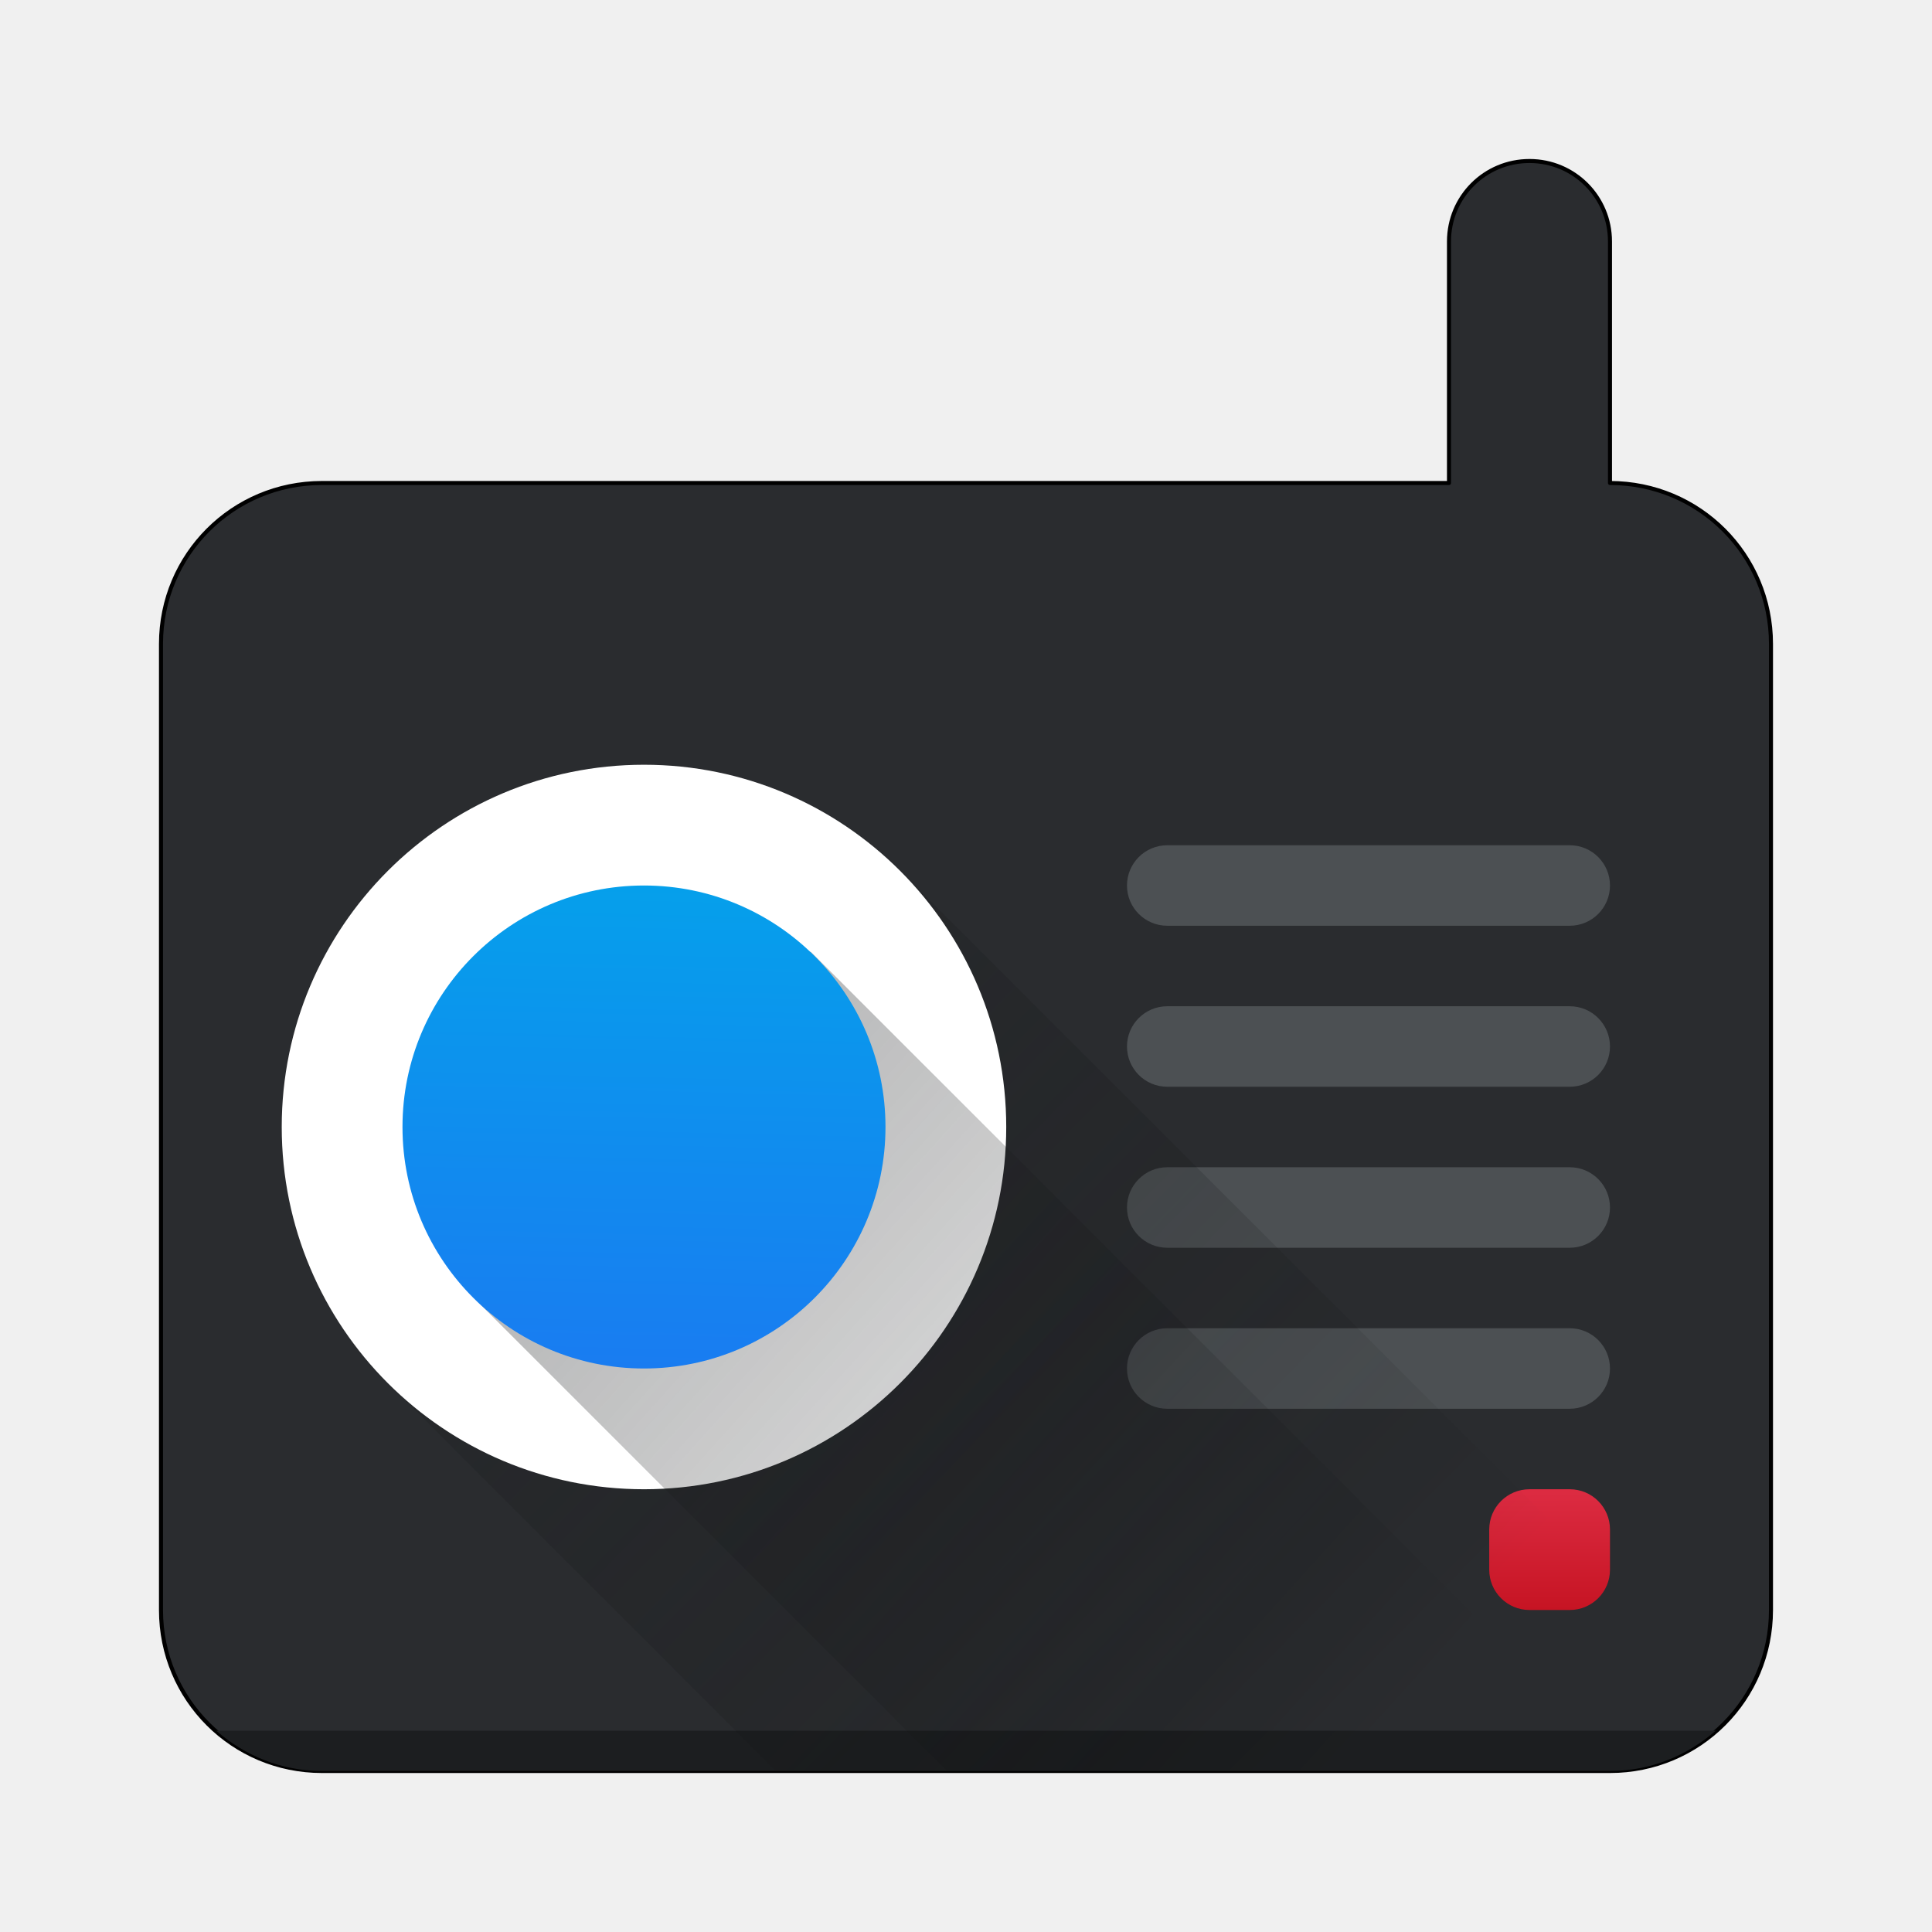
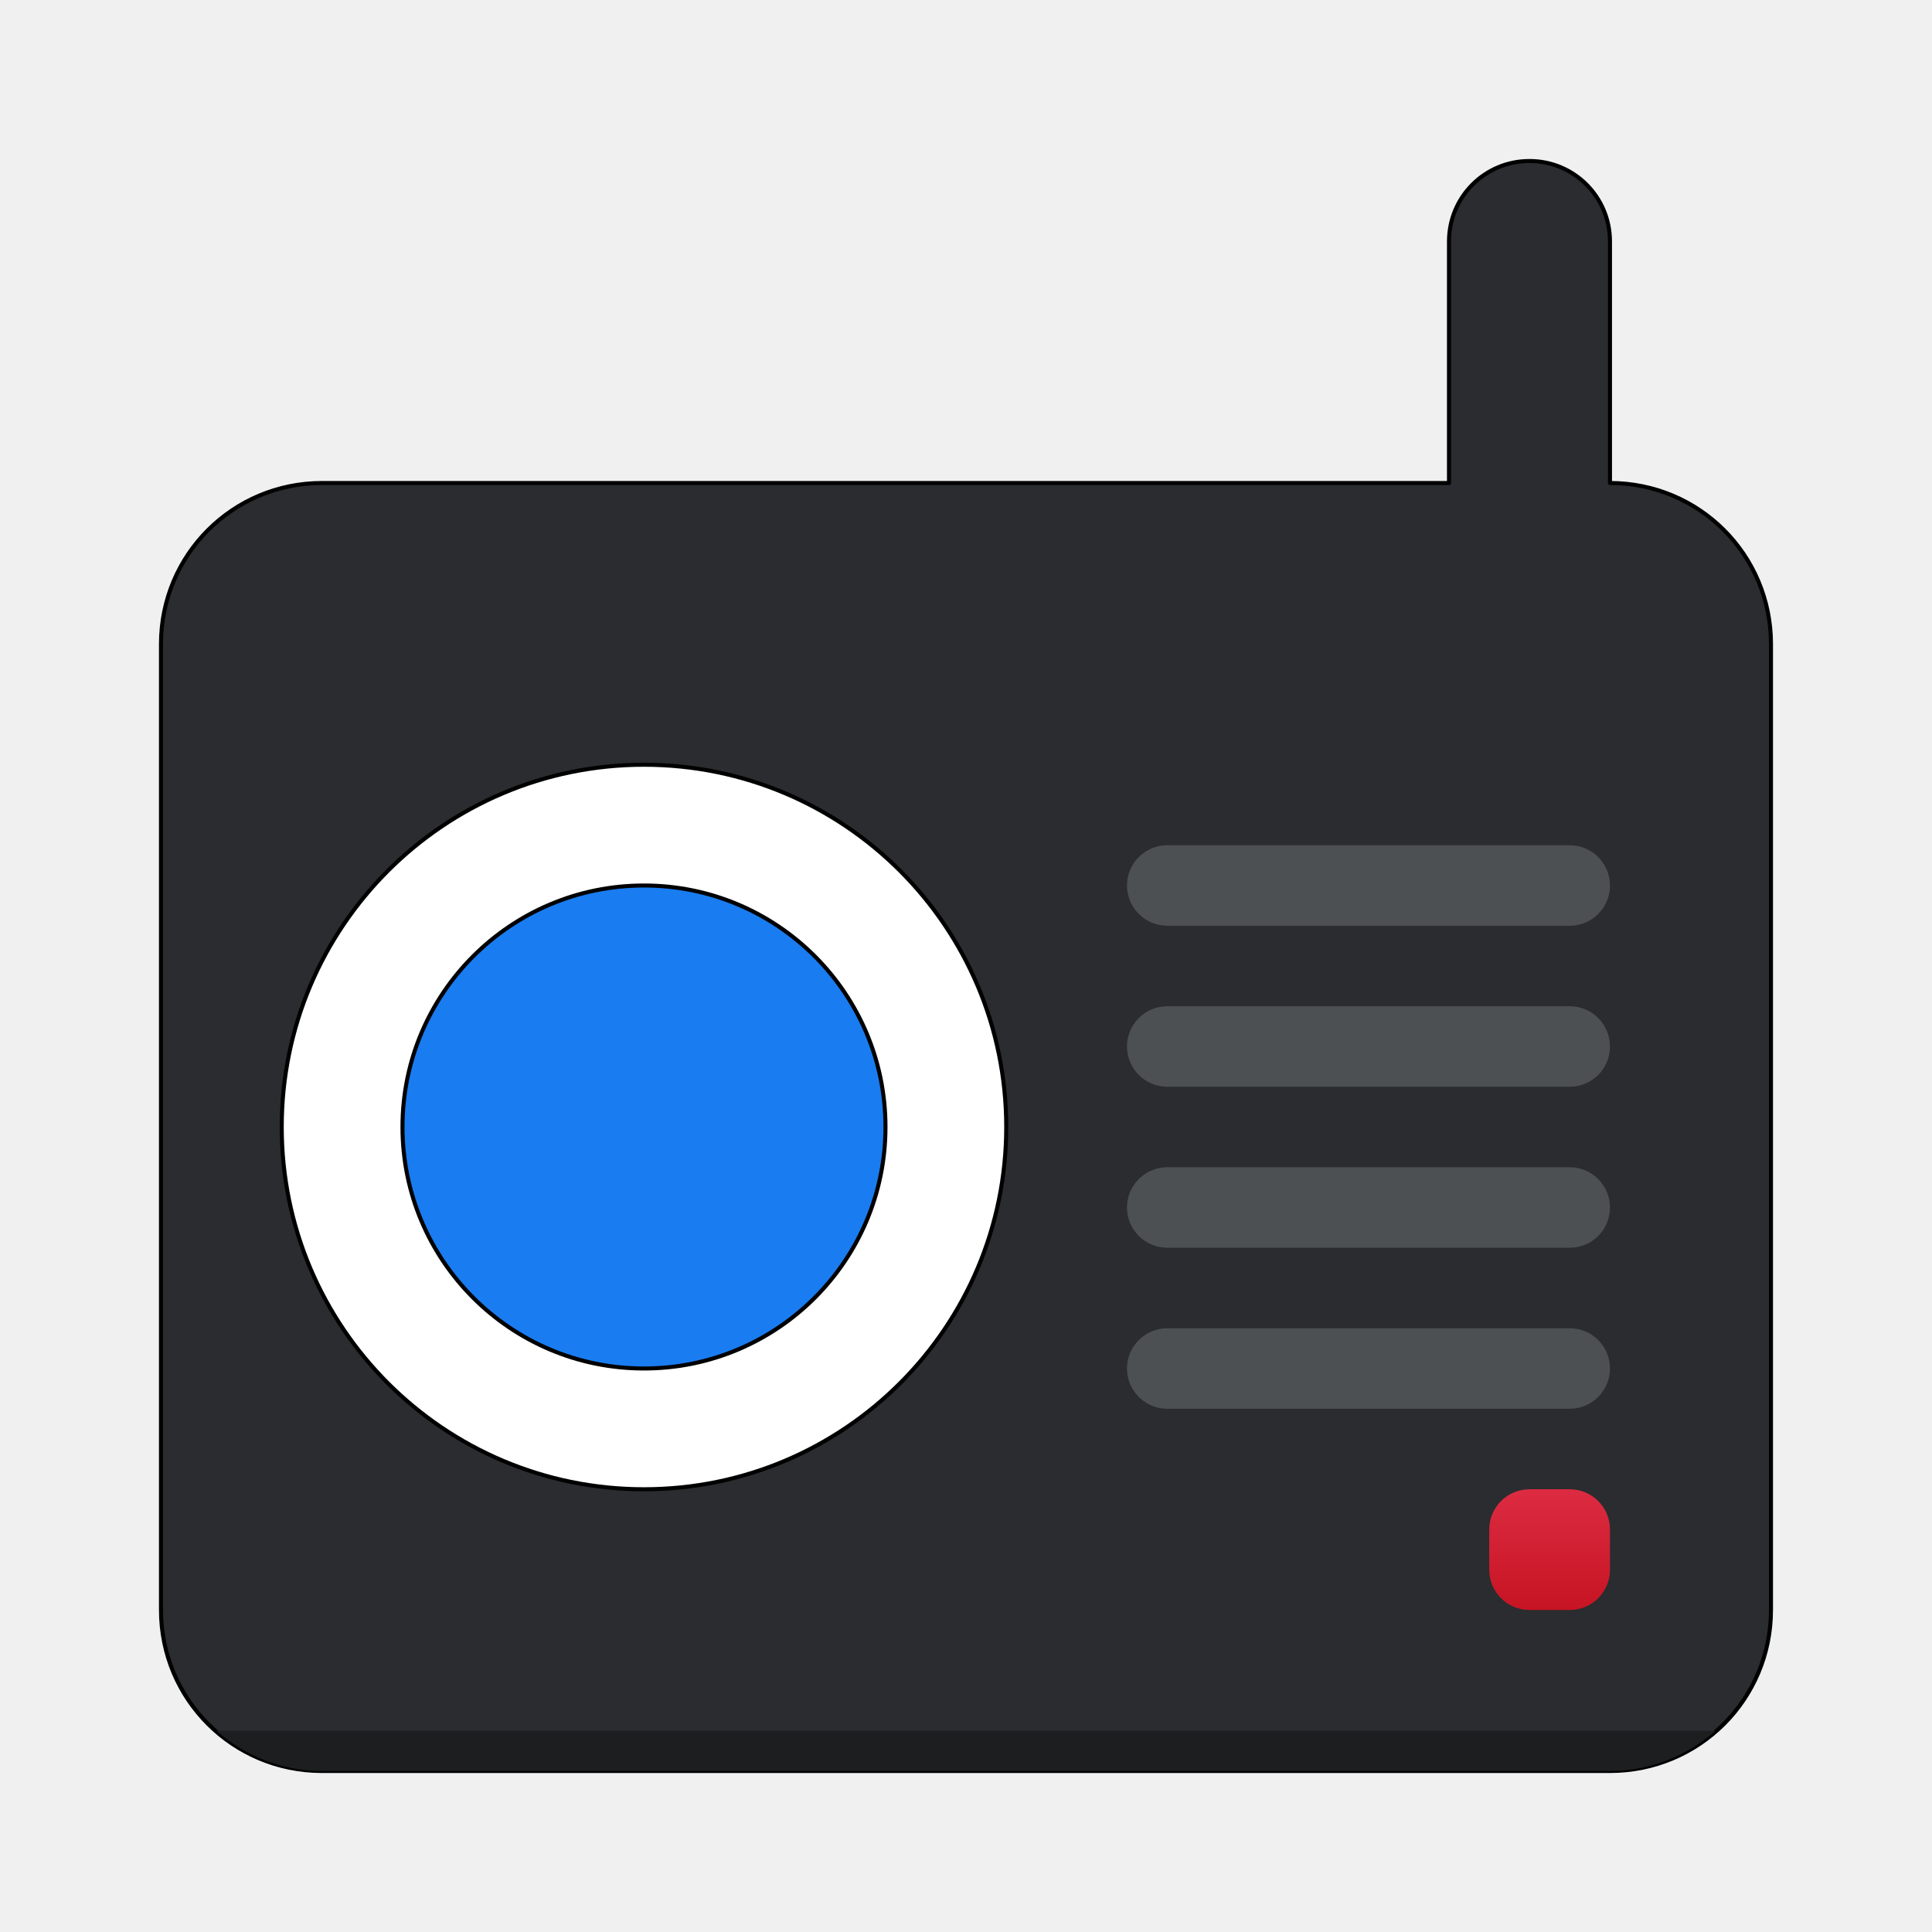
<svg xmlns="http://www.w3.org/2000/svg" xmlns:xlink="http://www.w3.org/1999/xlink" width="48" height="48" id="svg5453" version="1.1">
  <defs id="defs5455">
-     <linearGradient id="linearGradient4143">
-       <stop id="stop4145" offset="0" style="stop-color:#197cf1;stop-opacity:1" />
-       <stop id="stop4147" offset="1" style="stop-color:#05a0eb;stop-opacity:1" />
-     </linearGradient>
-     <linearGradient xlink:href="#linearGradient4143" id="linearGradient4253" x1="401.267" y1="532.905" x2="401.457" y2="523.893" gradientUnits="userSpaceOnUse" gradientTransform="matrix(1.171296,0,0,1.345745,-69.76455,-183.356)" />
-     <linearGradient id="linearGradient4227">
-       <stop style="stop-color:#292c2f;stop-opacity:1" offset="0" id="stop4229" />
-       <stop style="stop-color:#000000;stop-opacity:0;" offset="1" id="stop4231" />
-     </linearGradient>
-     <linearGradient xlink:href="#linearGradient4227" id="linearGradient5154" x1="9.869" y1="21.718" x2="32.539" y2="44" gradientUnits="userSpaceOnUse" gradientTransform="translate(384.5714,499.798)" />
-     <linearGradient xlink:href="#linearGradient4227" id="linearGradient5164" x1="11.72" y1="23.779" x2="34.102" y2="44" gradientUnits="userSpaceOnUse" gradientTransform="translate(384.5714,499.798)" />
    <linearGradient id="linearGradient4435">
      <stop id="stop4437" offset="0" style="stop-color:#c61423;stop-opacity:1" />
      <stop id="stop4439" offset="1" style="stop-color:#dc2b41;stop-opacity:1" />
    </linearGradient>
    <linearGradient xlink:href="#linearGradient4435" id="linearGradient4467" x1="423.249" y1="540.364" x2="423.247" y2="537.456" gradientUnits="userSpaceOnUse" gradientTransform="translate(-0.1766505,-0.5646623)" />
  </defs>
  <g id="layer1" transform="translate(-384.5714,-499.798)">
    <path style="opacity:1;fill:#2a2c2f;fill-opacity:1;stroke:#000000;stroke-opacity:1;stroke-width:0.1;stroke-miterlimit:4;stroke-dasharray:none;stroke-linejoin:round;stroke-linecap:round" d="m 422.571,503.798 c -1.108,0 -2,0.892 -2,2 l 0,6 -28,0 c -2.216,0 -4,1.784 -4,4 l 0,24 c 0,2.216 1.784,4 4,4 l 32,0 c 2.216,0 4,-1.784 4,-4 l 0,-24 c 0,-2.216 -1.784,-4 -4,-4 l 0,-6 c 0,-1.108 -0.892,-2 -2,-2 z" id="rect4139" />
    <rect style="opacity:1;fill:url(#linearGradient4467);fill-opacity:1;stroke:none" id="rect4459" width="3" height="3" x="421.571" y="536.798" ry="1" rx="1" />
    <path style="opacity:1;fill:#1c1e20;fill-opacity:1;stroke:none" d="m 389.946,542.798 c 0.703,0.615 1.613,1 2.625,1 l 32,0 c 1.012,0 1.922,-0.385 2.625,-1 l -37.25,0 z" id="rect4171" />
    <g id="g4934" style="opacity:1;fill:#4c5053;fill-opacity:1">
      <rect ry="1" rx="1" y="520.798" x="412.571" height="2" width="12" id="rect4376" style="opacity:1;fill:#4c5053;fill-opacity:1;stroke:none;stroke-width:2;stroke-linecap:butt;stroke-linejoin:miter;stroke-miterlimit:4;stroke-dasharray:none;stroke-opacity:1" />
      <rect style="opacity:1;fill:#4c5053;fill-opacity:1;stroke:none;stroke-width:2;stroke-linecap:butt;stroke-linejoin:miter;stroke-miterlimit:4;stroke-dasharray:none;stroke-opacity:1" id="rect4378" width="12" height="2" x="412.571" y="524.798" rx="1" ry="1" />
      <rect ry="1" rx="1" y="528.798" x="412.571" height="2" width="12" id="rect4380" style="opacity:1;fill:#4c5053;fill-opacity:1;stroke:none;stroke-width:2;stroke-linecap:butt;stroke-linejoin:miter;stroke-miterlimit:4;stroke-dasharray:none;stroke-opacity:1" />
      <rect style="opacity:1;fill:#4c5053;fill-opacity:1;stroke:none;stroke-width:2;stroke-linecap:butt;stroke-linejoin:miter;stroke-miterlimit:4;stroke-dasharray:none;stroke-opacity:1" id="rect4382" width="12" height="2" x="412.571" y="532.798" rx="1" ry="1" />
    </g>
-     <path style="opacity:0.4;fill:url(#linearGradient5154);fill-opacity:1;stroke:none" d="m 406.911,521.405 -5.166,1.734 -6.184,10.309 -1.236,0.826 9.523,9.523 20.723,0 c 1.296,0 2.432,-0.62 3.162,-1.57 l -20.822,-20.822 z" id="rect4943" />
-     <circle style="opacity:1;fill:#ffffff;fill-opacity:1;stroke:none" id="path4243" cx="400.571" cy="527.798" r="9" />
-     <path style="opacity:0.4;fill:url(#linearGradient5164);fill-opacity:1;stroke:none" d="m 404.718,523.448 -5.891,0.062 -0.254,4.195 -2.166,4.402 11.689,11.689 16.475,0 c 0.155,0 0.303,-0.028 0.453,-0.045 l -20.307,-20.305 z" id="rect4948" />
-     <circle style="opacity:1;fill:url(#linearGradient4253);fill-opacity:1;stroke:none" id="path4245" cx="400.571" cy="527.798" r="6" />
+     <circle style="opacity:1;fill:#ffffff;fill-opacity:1;stroke:#000000;stroke-opacity:1;stroke-width:0.1;stroke-miterlimit:4;stroke-dasharray:none;stroke-linejoin:round;stroke-linecap:round" id="path4243" cx="400.571" cy="527.798" r="9" />
+     <circle style="opacity:1;fill:#197cf1;fill-opacity:1;stroke:#000000;stroke-opacity:1;stroke-width:0.1;stroke-miterlimit:4;stroke-dasharray:none;stroke-linejoin:round;stroke-linecap:round" id="path4245" cx="400.571" cy="527.798" r="6" />
    <text style="font-size:12.666px;line-height:0%;font-family:'Bitstream Vera Sans';opacity:0.8;fill:#000000" id="text4087-2-6-5" font-size="12.666px" xml:space="preserve" y="490.127" x="1214.692">
      <tspan id="tspan4089-7-2-9" y="490.127" x="1214.692" />
    </text>
    <text style="font-size:12.666px;line-height:0%;font-family:'Bitstream Vera Sans';opacity:0.8;fill:#000000" id="text4087-2-6-5-5" font-size="12.666px" xml:space="preserve" y="449.385" x="1238.653">
      <tspan id="tspan4089-7-2-9-6" y="449.385" x="1238.653" />
    </text>
    <text style="font-size:12.666px;line-height:0%;font-family:'Bitstream Vera Sans';opacity:0.8;fill:#000000" id="text4087-2-6-5-2" font-size="12.666px" xml:space="preserve" y="419.307" x="-231.906">
      <tspan id="tspan4089-7-2-9-2" y="419.307" x="-231.906" />
    </text>
    <text style="font-size:12.666px;line-height:0%;font-family:'Bitstream Vera Sans';opacity:0.8;fill:#000000" id="text4087-2-6-5-59" font-size="12.666px" xml:space="preserve" y="1164.86" x="-2055.592">
      <tspan id="tspan4089-7-2-9-4" y="1164.86" x="-2055.592" />
    </text>
    <text style="font-size:12.666px;line-height:0%;font-family:'Bitstream Vera Sans';opacity:0.8;fill:#000000" id="text4087-2-6-5-1" font-size="12.666px" xml:space="preserve" y="33.986" x="-117.415">
      <tspan id="tspan4089-7-2-9-7" y="33.986" x="-117.415" />
    </text>
    <text style="font-size:12.666px;line-height:0%;font-family:'Bitstream Vera Sans';opacity:0.8;fill:#000000" id="text4087-2-6-5-7" font-size="12.666px" xml:space="preserve" y="-379.484" x="690.188">
      <tspan id="tspan4089-7-2-9-1" y="-379.484" x="690.188" />
    </text>
    <text style="font-size:12.666px;line-height:0%;font-family:'Bitstream Vera Sans';opacity:0.8;fill:#000000" id="text4087-2-6-5-5-3" font-size="12.666px" xml:space="preserve" y="-420.226" x="714.149">
      <tspan id="tspan4089-7-2-9-6-5" y="-420.226" x="714.149" />
    </text>
    <text style="font-size:12.666px;line-height:0%;font-family:'Bitstream Vera Sans';opacity:0.8;fill:#000000" id="text4087-2-6-5-3" font-size="12.666px" xml:space="preserve" y="-427.436" x="-777.315">
      <tspan id="tspan4089-7-2-9-18" y="-427.436" x="-777.315" />
    </text>
    <text style="font-size:12.666px;line-height:0%;font-family:'Bitstream Vera Sans';opacity:0.8;fill:#000000" id="text4087-2-6-5-4" font-size="12.666px" xml:space="preserve" y="-700.67" x="683.228">
      <tspan id="tspan4089-7-2-9-9" y="-700.67" x="683.228" />
    </text>
    <text style="font-size:12.666px;line-height:0%;font-family:'Bitstream Vera Sans';opacity:0.8;fill:#000000" id="text4087-2-6-5-7-1" font-size="12.666px" xml:space="preserve" y="-73.979" x="2169.352">
      <tspan id="tspan4089-7-2-9-1-8" y="-73.979" x="2169.352" />
    </text>
    <text style="font-size:12.666px;line-height:0%;font-family:'Bitstream Vera Sans';opacity:0.8;fill:#000000" id="text4087-2-6-5-5-5" font-size="12.666px" xml:space="preserve" y="-114.721" x="2193.312">
      <tspan id="tspan4089-7-2-9-6-9" y="-114.721" x="2193.312" />
    </text>
    <text style="font-size:12.666px;line-height:0%;font-family:'Bitstream Vera Sans';opacity:0.8;fill:#000000" id="text4087-2-6-5-75" font-size="12.666px" xml:space="preserve" y="-121.93" x="701.849">
      <tspan id="tspan4089-7-2-9-3" y="-121.93" x="701.849" />
    </text>
    <text style="font-size:12.666px;line-height:0%;font-family:'Bitstream Vera Sans';opacity:0.8;fill:#000000" id="text4087-2-6-5-4-8" font-size="12.666px" xml:space="preserve" y="-395.164" x="2162.392">
      <tspan id="tspan4089-7-2-9-9-8" y="-395.164" x="2162.392" />
    </text>
    <text style="font-size:12.666px;line-height:0%;font-family:'Bitstream Vera Sans';opacity:0.8;fill:#000000" id="text4087-2-6-5-45" font-size="12.666px" xml:space="preserve" y="-170.022" x="-235.967">
      <tspan id="tspan4089-7-2-9-75" y="-170.022" x="-235.967" />
    </text>
    <text style="font-size:12.666px;line-height:0%;font-family:'Bitstream Vera Sans';opacity:0.8;fill:#000000" id="text4087-2-6-5-59-7" font-size="12.666px" xml:space="preserve" y="575.532" x="-2059.653">
      <tspan id="tspan4089-7-2-9-4-0" y="575.532" x="-2059.653" />
    </text>
    <text style="font-size:12.666px;line-height:0%;font-family:'Bitstream Vera Sans';opacity:0.8;fill:#000000" id="text4087-2-6-5-8" font-size="12.666px" xml:space="preserve" y="668.404" x="-344.897">
      <tspan id="tspan4089-7-2-9-19" y="668.404" x="-344.897" />
    </text>
    <text style="font-size:12.666px;line-height:0%;font-family:'Bitstream Vera Sans';opacity:0.8;fill:#000000" id="text4087-2-6-5-7-5" font-size="12.666px" xml:space="preserve" y="489.222" x="764.127">
      <tspan id="tspan4089-7-2-9-1-2" y="489.222" x="764.127" />
    </text>
    <text style="font-size:12.666px;line-height:0%;font-family:'Bitstream Vera Sans';opacity:0.8;fill:#000000" id="text4087-2-6-5-5-0" font-size="12.666px" xml:space="preserve" y="448.48" x="788.088">
      <tspan id="tspan4089-7-2-9-6-2" y="448.48" x="788.088" />
    </text>
    <text style="font-size:12.666px;line-height:0%;font-family:'Bitstream Vera Sans';opacity:0.8;fill:#000000" id="text4087-2-6-5-26" font-size="12.666px" xml:space="preserve" y="441.27" x="-703.375">
      <tspan id="tspan4089-7-2-9-90" y="441.27" x="-703.375" />
    </text>
    <text style="font-size:12.666px;line-height:0%;font-family:'Bitstream Vera Sans';opacity:0.8;fill:#000000" id="text4087-2-6-5-4-3" font-size="12.666px" xml:space="preserve" y="168.036" x="757.168">
      <tspan id="tspan4089-7-2-9-9-5" y="168.036" x="757.168" />
    </text>
    <text style="font-size:12.666px;line-height:0%;font-family:'Bitstream Vera Sans';opacity:0.8;fill:#000000" id="text4087-2-6-5-55" font-size="12.666px" xml:space="preserve" y="438.556" x="-270.567">
      <tspan id="tspan4089-7-2-9-32" y="438.556" x="-270.567" />
    </text>
    <text style="font-size:12.666px;line-height:0%;font-family:'Bitstream Vera Sans';opacity:0.8;fill:#000000" id="text4087-2-6-5-59-9" font-size="12.666px" xml:space="preserve" y="1184.109" x="-2094.253">
      <tspan id="tspan4089-7-2-9-4-1" y="1184.109" x="-2094.253" />
    </text>
    <text style="font-size:12.666px;line-height:0%;font-family:'Bitstream Vera Sans';opacity:0.8;fill:#000000" id="text4087-2-6-5-1-8" font-size="12.666px" xml:space="preserve" y="-422.975" x="-119.474">
      <tspan id="tspan4089-7-2-9-7-8" y="-422.975" x="-119.474" />
    </text>
    <text style="font-size:12.666px;line-height:0%;font-family:'Bitstream Vera Sans';opacity:0.8;fill:#000000" id="text4087-2-6-5-7-8" font-size="12.666px" xml:space="preserve" y="-836.445" x="688.128">
      <tspan id="tspan4089-7-2-9-1-9" y="-836.445" x="688.128" />
    </text>
    <text style="font-size:12.666px;line-height:0%;font-family:'Bitstream Vera Sans';opacity:0.8;fill:#000000" id="text4087-2-6-5-5-52" font-size="12.666px" xml:space="preserve" y="-877.187" x="712.089">
      <tspan id="tspan4089-7-2-9-6-4" y="-877.187" x="712.089" />
    </text>
    <text style="font-size:12.666px;line-height:0%;font-family:'Bitstream Vera Sans';opacity:0.8;fill:#000000" id="text4087-2-6-5-3-4" font-size="12.666px" xml:space="preserve" y="-884.396" x="-779.374">
      <tspan id="tspan4089-7-2-9-18-3" y="-884.396" x="-779.374" />
    </text>
    <text style="font-size:12.666px;line-height:0%;font-family:'Bitstream Vera Sans';opacity:0.8;fill:#000000" id="text4087-2-6-5-4-7" font-size="12.666px" xml:space="preserve" y="-1157.631" x="681.169">
      <tspan id="tspan4089-7-2-9-9-54" y="-1157.631" x="681.169" />
    </text>
    <text style="font-size:12.666px;line-height:0%;font-family:'Bitstream Vera Sans';opacity:0.8;fill:#000000" id="text4087-2-6-5-7-1-2" font-size="12.666px" xml:space="preserve" y="-530.939" x="2167.292">
      <tspan id="tspan4089-7-2-9-1-8-0" y="-530.939" x="2167.292" />
    </text>
    <text style="font-size:12.666px;line-height:0%;font-family:'Bitstream Vera Sans';opacity:0.8;fill:#000000" id="text4087-2-6-5-5-5-6" font-size="12.666px" xml:space="preserve" y="-571.681" x="2191.253">
      <tspan id="tspan4089-7-2-9-6-9-8" y="-571.681" x="2191.253" />
    </text>
    <text style="font-size:12.666px;line-height:0%;font-family:'Bitstream Vera Sans';opacity:0.8;fill:#000000" id="text4087-2-6-5-75-4" font-size="12.666px" xml:space="preserve" y="-578.891" x="699.79">
      <tspan id="tspan4089-7-2-9-3-9" y="-578.891" x="699.79" />
    </text>
    <text style="font-size:12.666px;line-height:0%;font-family:'Bitstream Vera Sans';opacity:0.8;fill:#000000" id="text4087-2-6-5-4-8-1" font-size="12.666px" xml:space="preserve" y="-852.125" x="2160.332">
      <tspan id="tspan4089-7-2-9-9-8-8" y="-852.125" x="2160.332" />
    </text>
    <text style="font-size:12.666px;line-height:0%;font-family:'Bitstream Vera Sans';opacity:0.8;fill:#000000" id="text4087-2-6-5-45-0" font-size="12.666px" xml:space="preserve" y="-626.982" x="-238.027">
      <tspan id="tspan4089-7-2-9-75-2" y="-626.982" x="-238.027" />
    </text>
    <text style="font-size:12.666px;line-height:0%;font-family:'Bitstream Vera Sans';opacity:0.8;fill:#000000" id="text4087-2-6-5-59-5" font-size="12.666px" xml:space="preserve" y="118.571" x="-2061.712">
      <tspan id="tspan4089-7-2-9-4-00" y="118.571" x="-2061.712" />
    </text>
    <text style="font-size:12.666px;line-height:0%;font-family:'Bitstream Vera Sans';opacity:0.8;fill:#000000" id="text4087-2-6-5-264" font-size="12.666px" xml:space="preserve" y="211.444" x="-346.957">
      <tspan id="tspan4089-7-2-9-8" y="211.444" x="-346.957" />
    </text>
    <text style="font-size:12.666px;line-height:0%;font-family:'Bitstream Vera Sans';opacity:0.8;fill:#000000" id="text4087-2-6-5-42" font-size="12.666px" xml:space="preserve" y="452.358" x="493.058">
      <tspan id="tspan4089-7-2-9-93" y="452.358" x="493.058" />
    </text>
    <text style="font-size:12.666px;line-height:0%;font-family:'Bitstream Vera Sans';opacity:0.8;fill:#000000" id="text4087-2-6-5-5-05" font-size="12.666px" xml:space="preserve" y="411.616" x="517.019">
      <tspan id="tspan4089-7-2-9-6-49" y="411.616" x="517.019" />
    </text>
    <text style="font-size:12.666px;line-height:0%;font-family:'Bitstream Vera Sans';opacity:0.8;fill:#000000" id="text4087-2-6-5-1-4" font-size="12.666px" xml:space="preserve" y="217.587" x="-752.798">
      <tspan id="tspan4089-7-2-9-7-7" y="217.587" x="-752.798" />
    </text>
    <text style="font-size:12.666px;line-height:0%;font-family:'Bitstream Vera Sans';opacity:0.8;fill:#000000" id="text4087-2-6-5-7-56" font-size="12.666px" xml:space="preserve" y="-195.883" x="54.804">
      <tspan id="tspan4089-7-2-9-1-1" y="-195.883" x="54.804" />
    </text>
    <text style="font-size:12.666px;line-height:0%;font-family:'Bitstream Vera Sans';opacity:0.8;fill:#000000" id="text4087-2-6-5-5-8" font-size="12.666px" xml:space="preserve" y="-236.624" x="78.765">
      <tspan id="tspan4089-7-2-9-6-7" y="-236.624" x="78.765" />
    </text>
    <text style="font-size:12.666px;line-height:0%;font-family:'Bitstream Vera Sans';opacity:0.8;fill:#000000" id="text4087-2-6-5-3-42" font-size="12.666px" xml:space="preserve" y="-243.834" x="-1412.698">
      <tspan id="tspan4089-7-2-9-18-39" y="-243.834" x="-1412.698" />
    </text>
    <text style="font-size:12.666px;line-height:0%;font-family:'Bitstream Vera Sans';opacity:0.8;fill:#000000" id="text4087-2-6-5-4-4" font-size="12.666px" xml:space="preserve" y="-517.069" x="47.845">
      <tspan id="tspan4089-7-2-9-9-3" y="-517.069" x="47.845" />
    </text>
    <text style="font-size:12.666px;line-height:0%;font-family:'Bitstream Vera Sans';opacity:0.8;fill:#000000" id="text4087-2-6-5-7-1-0" font-size="12.666px" xml:space="preserve" y="109.623" x="1533.968">
      <tspan id="tspan4089-7-2-9-1-8-5" y="109.623" x="1533.968" />
    </text>
    <text style="font-size:12.666px;line-height:0%;font-family:'Bitstream Vera Sans';opacity:0.8;fill:#000000" id="text4087-2-6-5-5-5-5" font-size="12.666px" xml:space="preserve" y="68.881" x="1557.929">
      <tspan id="tspan4089-7-2-9-6-9-2" y="68.881" x="1557.929" />
    </text>
    <text style="font-size:12.666px;line-height:0%;font-family:'Bitstream Vera Sans';opacity:0.8;fill:#000000" id="text4087-2-6-5-75-9" font-size="12.666px" xml:space="preserve" y="61.671" x="66.466">
      <tspan id="tspan4089-7-2-9-3-1" y="61.671" x="66.466" />
    </text>
    <text style="font-size:12.666px;line-height:0%;font-family:'Bitstream Vera Sans';opacity:0.8;fill:#000000" id="text4087-2-6-5-4-8-18" font-size="12.666px" xml:space="preserve" y="-211.563" x="1527.008">
      <tspan id="tspan4089-7-2-9-9-8-4" y="-211.563" x="1527.008" />
    </text>
    <text style="font-size:12.666px;line-height:0%;font-family:'Bitstream Vera Sans';opacity:0.8;fill:#000000" id="text4087-2-6-5-45-3" font-size="12.666px" xml:space="preserve" y="13.58" x="-871.351">
      <tspan id="tspan4089-7-2-9-75-7" y="13.58" x="-871.351" />
    </text>
    <text style="font-size:12.666px;line-height:0%;font-family:'Bitstream Vera Sans';opacity:0.8;fill:#000000" id="text4087-2-6-5-59-8" font-size="12.666px" xml:space="preserve" y="759.133" x="-2695.036">
      <tspan id="tspan4089-7-2-9-4-2" y="759.133" x="-2695.036" />
    </text>
    <g id="layer4-0" transform="matrix(0.90475,0,0,0.90475,-379.2845,-196.976)">
      <text style="font-size:14px;line-height:0%;font-family:'Bitstream Vera Sans';opacity:0.8;fill:#000000" id="text4087-2-6-5-20" font-size="14px" xml:space="preserve" y="1159.415" x="-664.274">
        <tspan id="tspan4089-7-2-9-82" y="1159.415" x="-664.274" />
      </text>
    </g>
    <text style="font-size:12.666px;line-height:0%;font-family:'Bitstream Vera Sans';opacity:0.8;fill:#000000" id="text4087-2-6-5-9" font-size="12.666px" xml:space="preserve" y="497.365" x="1214.692">
      <tspan id="tspan4089-7-2-9-43" y="497.365" x="1214.692" />
    </text>
    <text style="font-size:12.666px;line-height:0%;font-family:'Bitstream Vera Sans';opacity:0.8;fill:#000000" id="text4087-2-6-5-5-51" font-size="12.666px" xml:space="preserve" y="456.623" x="1238.653">
      <tspan id="tspan4089-7-2-9-6-74" y="456.623" x="1238.653" />
    </text>
    <text style="font-size:12.666px;line-height:0%;font-family:'Bitstream Vera Sans';opacity:0.8;fill:#000000" id="text4087-2-6-5-2-3" font-size="12.666px" xml:space="preserve" y="426.545" x="-231.906">
      <tspan id="tspan4089-7-2-9-2-1" y="426.545" x="-231.906" />
    </text>
    <text style="font-size:12.666px;line-height:0%;font-family:'Bitstream Vera Sans';opacity:0.8;fill:#000000" id="text4087-2-6-5-59-4" font-size="12.666px" xml:space="preserve" y="1172.098" x="-2055.592">
      <tspan id="tspan4089-7-2-9-4-6" y="1172.098" x="-2055.592" />
    </text>
    <text style="font-size:12.666px;line-height:0%;font-family:'Bitstream Vera Sans';opacity:0.8;fill:#000000" id="text4087-2-6-5-1-9" font-size="12.666px" xml:space="preserve" y="41.224" x="-117.415">
      <tspan id="tspan4089-7-2-9-7-4" y="41.224" x="-117.415" />
    </text>
    <text style="font-size:12.666px;line-height:0%;font-family:'Bitstream Vera Sans';opacity:0.8;fill:#000000" id="text4087-2-6-5-7-2" font-size="12.666px" xml:space="preserve" y="-372.246" x="690.188">
      <tspan id="tspan4089-7-2-9-1-26" y="-372.246" x="690.188" />
    </text>
    <text style="font-size:12.666px;line-height:0%;font-family:'Bitstream Vera Sans';opacity:0.8;fill:#000000" id="text4087-2-6-5-5-3-4" font-size="12.666px" xml:space="preserve" y="-412.988" x="714.149">
      <tspan id="tspan4089-7-2-9-6-5-1" y="-412.988" x="714.149" />
    </text>
    <text style="font-size:12.666px;line-height:0%;font-family:'Bitstream Vera Sans';opacity:0.8;fill:#000000" id="text4087-2-6-5-3-2" font-size="12.666px" xml:space="preserve" y="-420.198" x="-777.315">
      <tspan id="tspan4089-7-2-9-18-8" y="-420.198" x="-777.315" />
    </text>
    <text style="font-size:12.666px;line-height:0%;font-family:'Bitstream Vera Sans';opacity:0.8;fill:#000000" id="text4087-2-6-5-4-89" font-size="12.666px" xml:space="preserve" y="-693.432" x="683.228">
      <tspan id="tspan4089-7-2-9-9-2" y="-693.432" x="683.228" />
    </text>
    <text style="font-size:12.666px;line-height:0%;font-family:'Bitstream Vera Sans';opacity:0.8;fill:#000000" id="text4087-2-6-5-7-1-8" font-size="12.666px" xml:space="preserve" y="-66.741" x="2169.352">
      <tspan id="tspan4089-7-2-9-1-8-8" y="-66.741" x="2169.352" />
    </text>
    <text style="font-size:12.666px;line-height:0%;font-family:'Bitstream Vera Sans';opacity:0.8;fill:#000000" id="text4087-2-6-5-5-5-8" font-size="12.666px" xml:space="preserve" y="-107.483" x="2193.312">
      <tspan id="tspan4089-7-2-9-6-9-6" y="-107.483" x="2193.312" />
    </text>
    <text style="font-size:12.666px;line-height:0%;font-family:'Bitstream Vera Sans';opacity:0.8;fill:#000000" id="text4087-2-6-5-75-8" font-size="12.666px" xml:space="preserve" y="-114.692" x="701.849">
      <tspan id="tspan4089-7-2-9-3-3" y="-114.692" x="701.849" />
    </text>
    <text style="font-size:12.666px;line-height:0%;font-family:'Bitstream Vera Sans';opacity:0.8;fill:#000000" id="text4087-2-6-5-4-8-8" font-size="12.666px" xml:space="preserve" y="-387.926" x="2162.392">
      <tspan id="tspan4089-7-2-9-9-8-3" y="-387.926" x="2162.392" />
    </text>
    <text style="font-size:12.666px;line-height:0%;font-family:'Bitstream Vera Sans';opacity:0.8;fill:#000000" id="text4087-2-6-5-45-33" font-size="12.666px" xml:space="preserve" y="-162.784" x="-235.967">
      <tspan id="tspan4089-7-2-9-75-8" y="-162.784" x="-235.967" />
    </text>
    <text style="font-size:12.666px;line-height:0%;font-family:'Bitstream Vera Sans';opacity:0.8;fill:#000000" id="text4087-2-6-5-59-7-0" font-size="12.666px" xml:space="preserve" y="582.77" x="-2059.653">
      <tspan id="tspan4089-7-2-9-4-0-4" y="582.77" x="-2059.653" />
    </text>
    <text style="font-size:12.666px;line-height:0%;font-family:'Bitstream Vera Sans';opacity:0.8;fill:#000000" id="text4087-2-6-5-8-7" font-size="12.666px" xml:space="preserve" y="675.642" x="-344.897">
      <tspan id="tspan4089-7-2-9-19-6" y="675.642" x="-344.897" />
    </text>
    <text style="font-size:12.666px;line-height:0%;font-family:'Bitstream Vera Sans';opacity:0.8;fill:#000000" id="text4087-2-6-5-7-5-8" font-size="12.666px" xml:space="preserve" y="496.46" x="764.127">
      <tspan id="tspan4089-7-2-9-1-2-9" y="496.46" x="764.127" />
    </text>
    <text style="font-size:12.666px;line-height:0%;font-family:'Bitstream Vera Sans';opacity:0.8;fill:#000000" id="text4087-2-6-5-5-0-0" font-size="12.666px" xml:space="preserve" y="455.718" x="788.088">
      <tspan id="tspan4089-7-2-9-6-2-6" y="455.718" x="788.088" />
    </text>
    <text style="font-size:12.666px;line-height:0%;font-family:'Bitstream Vera Sans';opacity:0.8;fill:#000000" id="text4087-2-6-5-26-8" font-size="12.666px" xml:space="preserve" y="448.508" x="-703.375">
      <tspan id="tspan4089-7-2-9-90-7" y="448.508" x="-703.375" />
    </text>
    <text style="font-size:12.666px;line-height:0%;font-family:'Bitstream Vera Sans';opacity:0.8;fill:#000000" id="text4087-2-6-5-4-3-9" font-size="12.666px" xml:space="preserve" y="175.274" x="757.168">
      <tspan id="tspan4089-7-2-9-9-5-0" y="175.274" x="757.168" />
    </text>
    <text style="font-size:12.666px;line-height:0%;font-family:'Bitstream Vera Sans';opacity:0.8;fill:#000000" id="text4087-2-6-5-55-3" font-size="12.666px" xml:space="preserve" y="445.794" x="-270.567">
      <tspan id="tspan4089-7-2-9-32-3" y="445.794" x="-270.567" />
    </text>
    <text style="font-size:12.666px;line-height:0%;font-family:'Bitstream Vera Sans';opacity:0.8;fill:#000000" id="text4087-2-6-5-59-9-3" font-size="12.666px" xml:space="preserve" y="1191.347" x="-2094.253">
      <tspan id="tspan4089-7-2-9-4-1-7" y="1191.347" x="-2094.253" />
    </text>
    <text style="font-size:12.666px;line-height:0%;font-family:'Bitstream Vera Sans';opacity:0.8;fill:#000000" id="text4087-2-6-5-1-8-3" font-size="12.666px" xml:space="preserve" y="-415.737" x="-119.474">
      <tspan id="tspan4089-7-2-9-7-8-2" y="-415.737" x="-119.474" />
    </text>
    <text style="font-size:12.666px;line-height:0%;font-family:'Bitstream Vera Sans';opacity:0.8;fill:#000000" id="text4087-2-6-5-7-8-6" font-size="12.666px" xml:space="preserve" y="-829.207" x="688.128">
      <tspan id="tspan4089-7-2-9-1-9-5" y="-829.207" x="688.128" />
    </text>
    <text style="font-size:12.666px;line-height:0%;font-family:'Bitstream Vera Sans';opacity:0.8;fill:#000000" id="text4087-2-6-5-5-52-2" font-size="12.666px" xml:space="preserve" y="-869.949" x="712.089">
      <tspan id="tspan4089-7-2-9-6-4-6" y="-869.949" x="712.089" />
    </text>
    <text style="font-size:12.666px;line-height:0%;font-family:'Bitstream Vera Sans';opacity:0.8;fill:#000000" id="text4087-2-6-5-3-4-5" font-size="12.666px" xml:space="preserve" y="-877.158" x="-779.374">
      <tspan id="tspan4089-7-2-9-18-3-8" y="-877.158" x="-779.374" />
    </text>
    <text style="font-size:12.666px;line-height:0%;font-family:'Bitstream Vera Sans';opacity:0.8;fill:#000000" id="text4087-2-6-5-4-7-7" font-size="12.666px" xml:space="preserve" y="-1150.393" x="681.169">
      <tspan id="tspan4089-7-2-9-9-54-9" y="-1150.393" x="681.169" />
    </text>
    <text style="font-size:12.666px;line-height:0%;font-family:'Bitstream Vera Sans';opacity:0.8;fill:#000000" id="text4087-2-6-5-7-1-2-6" font-size="12.666px" xml:space="preserve" y="-523.701" x="2167.292">
      <tspan id="tspan4089-7-2-9-1-8-0-0" y="-523.701" x="2167.292" />
    </text>
    <text style="font-size:12.666px;line-height:0%;font-family:'Bitstream Vera Sans';opacity:0.8;fill:#000000" id="text4087-2-6-5-5-5-6-4" font-size="12.666px" xml:space="preserve" y="-564.443" x="2191.253">
      <tspan id="tspan4089-7-2-9-6-9-8-1" y="-564.443" x="2191.253" />
    </text>
    <text style="font-size:12.666px;line-height:0%;font-family:'Bitstream Vera Sans';opacity:0.8;fill:#000000" id="text4087-2-6-5-75-4-0" font-size="12.666px" xml:space="preserve" y="-571.653" x="699.79">
      <tspan id="tspan4089-7-2-9-3-9-4" y="-571.653" x="699.79" />
    </text>
    <text style="font-size:12.666px;line-height:0%;font-family:'Bitstream Vera Sans';opacity:0.8;fill:#000000" id="text4087-2-6-5-4-8-1-8" font-size="12.666px" xml:space="preserve" y="-844.887" x="2160.332">
      <tspan id="tspan4089-7-2-9-9-8-8-7" y="-844.887" x="2160.332" />
    </text>
    <text style="font-size:12.666px;line-height:0%;font-family:'Bitstream Vera Sans';opacity:0.8;fill:#000000" id="text4087-2-6-5-45-0-0" font-size="12.666px" xml:space="preserve" y="-619.744" x="-238.027">
      <tspan id="tspan4089-7-2-9-75-2-8" y="-619.744" x="-238.027" />
    </text>
    <text style="font-size:12.666px;line-height:0%;font-family:'Bitstream Vera Sans';opacity:0.8;fill:#000000" id="text4087-2-6-5-59-5-6" font-size="12.666px" xml:space="preserve" y="125.809" x="-2061.712">
      <tspan id="tspan4089-7-2-9-4-00-2" y="125.809" x="-2061.712" />
    </text>
    <text style="font-size:12.666px;line-height:0%;font-family:'Bitstream Vera Sans';opacity:0.8;fill:#000000" id="text4087-2-6-5-264-4" font-size="12.666px" xml:space="preserve" y="218.682" x="-346.957">
      <tspan id="tspan4089-7-2-9-8-7" y="218.682" x="-346.957" />
    </text>
    <text style="font-size:12.666px;line-height:0%;font-family:'Bitstream Vera Sans';opacity:0.8;fill:#000000" id="text4087-2-6-5-42-9" font-size="12.666px" xml:space="preserve" y="459.596" x="493.058">
      <tspan id="tspan4089-7-2-9-93-3" y="459.596" x="493.058" />
    </text>
    <text style="font-size:12.666px;line-height:0%;font-family:'Bitstream Vera Sans';opacity:0.8;fill:#000000" id="text4087-2-6-5-5-05-9" font-size="12.666px" xml:space="preserve" y="418.854" x="517.019">
      <tspan id="tspan4089-7-2-9-6-49-2" y="418.854" x="517.019" />
    </text>
    <text style="font-size:12.666px;line-height:0%;font-family:'Bitstream Vera Sans';opacity:0.8;fill:#000000" id="text4087-2-6-5-1-4-8" font-size="12.666px" xml:space="preserve" y="224.825" x="-752.798">
      <tspan id="tspan4089-7-2-9-7-7-3" y="224.825" x="-752.798" />
    </text>
    <text style="font-size:12.666px;line-height:0%;font-family:'Bitstream Vera Sans';opacity:0.8;fill:#000000" id="text4087-2-6-5-7-56-0" font-size="12.666px" xml:space="preserve" y="-188.645" x="54.804">
      <tspan id="tspan4089-7-2-9-1-1-1" y="-188.645" x="54.804" />
    </text>
    <text style="font-size:12.666px;line-height:0%;font-family:'Bitstream Vera Sans';opacity:0.8;fill:#000000" id="text4087-2-6-5-5-8-7" font-size="12.666px" xml:space="preserve" y="-229.387" x="78.765">
      <tspan id="tspan4089-7-2-9-6-7-8" y="-229.387" x="78.765" />
    </text>
    <text style="font-size:12.666px;line-height:0%;font-family:'Bitstream Vera Sans';opacity:0.8;fill:#000000" id="text4087-2-6-5-3-42-9" font-size="12.666px" xml:space="preserve" y="-236.596" x="-1412.698">
      <tspan id="tspan4089-7-2-9-18-39-1" y="-236.596" x="-1412.698" />
    </text>
    <text style="font-size:12.666px;line-height:0%;font-family:'Bitstream Vera Sans';opacity:0.8;fill:#000000" id="text4087-2-6-5-4-4-5" font-size="12.666px" xml:space="preserve" y="-509.83" x="47.845">
      <tspan id="tspan4089-7-2-9-9-3-4" y="-509.83" x="47.845" />
    </text>
    <text style="font-size:12.666px;line-height:0%;font-family:'Bitstream Vera Sans';opacity:0.8;fill:#000000" id="text4087-2-6-5-7-1-0-9" font-size="12.666px" xml:space="preserve" y="116.861" x="1533.968">
      <tspan id="tspan4089-7-2-9-1-8-5-2" y="116.861" x="1533.968" />
    </text>
    <text style="font-size:12.666px;line-height:0%;font-family:'Bitstream Vera Sans';opacity:0.8;fill:#000000" id="text4087-2-6-5-5-5-5-5" font-size="12.666px" xml:space="preserve" y="76.119" x="1557.929">
      <tspan id="tspan4089-7-2-9-6-9-2-7" y="76.119" x="1557.929" />
    </text>
    <text style="font-size:12.666px;line-height:0%;font-family:'Bitstream Vera Sans';opacity:0.8;fill:#000000" id="text4087-2-6-5-75-9-4" font-size="12.666px" xml:space="preserve" y="68.909" x="66.466">
      <tspan id="tspan4089-7-2-9-3-1-9" y="68.909" x="66.466" />
    </text>
    <text style="font-size:12.666px;line-height:0%;font-family:'Bitstream Vera Sans';opacity:0.8;fill:#000000" id="text4087-2-6-5-4-8-18-9" font-size="12.666px" xml:space="preserve" y="-204.325" x="1527.008">
      <tspan id="tspan4089-7-2-9-9-8-4-4" y="-204.325" x="1527.008" />
    </text>
    <text style="font-size:12.666px;line-height:0%;font-family:'Bitstream Vera Sans';opacity:0.8;fill:#000000" id="text4087-2-6-5-45-3-5" font-size="12.666px" xml:space="preserve" y="20.818" x="-871.351">
      <tspan id="tspan4089-7-2-9-75-7-9" y="20.818" x="-871.351" />
    </text>
    <text style="font-size:12.666px;line-height:0%;font-family:'Bitstream Vera Sans';opacity:0.8;fill:#000000" id="text4087-2-6-5-59-8-3" font-size="12.666px" xml:space="preserve" y="766.371" x="-2695.036">
      <tspan id="tspan4089-7-2-9-4-2-5" y="766.371" x="-2695.036" />
    </text>
    <g id="layer4-0-7" transform="matrix(0.90475,0,0,0.90475,-379.2845,-189.736)">
      <text style="font-size:14px;line-height:0%;font-family:'Bitstream Vera Sans';opacity:0.8;fill:#000000" id="text4087-2-6-5-20-0" font-size="14px" xml:space="preserve" y="1159.415" x="-664.274">
        <tspan id="tspan4089-7-2-9-82-8" y="1159.415" x="-664.274" />
      </text>
    </g>
    <text style="font-size:12.666px;line-height:0%;font-family:'Droid Sans';fill:#000000" id="text7276" font-size="12.666px" xml:space="preserve" y="118.089" x="773.37">
      <tspan id="tspan7278" y="118.089" x="773.37" />
      <tspan id="tspan7280" y="133.922" x="773.37" />
    </text>
    <text style="font-size:12.666px;line-height:0%;font-family:'Bitstream Vera Sans';opacity:0.8;fill:#000000" id="text4087-2-6-5-51" font-size="12.666px" xml:space="preserve" y="-363.956" x="1238.554">
      <tspan id="tspan4089-7-2-9-97" y="-363.956" x="1238.554" />
    </text>
    <text style="font-size:12.666px;line-height:0%;font-family:'Bitstream Vera Sans';opacity:0.8;fill:#000000" id="text4087-2-6-5-59-2" font-size="12.666px" xml:space="preserve" y="381.597" x="-585.132">
      <tspan id="tspan4089-7-2-9-4-4" y="381.597" x="-585.132" />
    </text>
    <text style="font-size:12.666px;line-height:0%;font-family:'Bitstream Vera Sans';opacity:0.8;fill:#000000" id="text4087-2-6-5-7-7" font-size="12.666px" xml:space="preserve" y="-648.952" x="1965.633">
      <tspan id="tspan4089-7-2-9-1-6" y="-648.952" x="1965.633" />
    </text>
    <text style="font-size:12.666px;line-height:0%;font-family:'Bitstream Vera Sans';opacity:0.8;fill:#000000" id="text4087-2-6-5-5-6" font-size="12.666px" xml:space="preserve" y="-689.694" x="1989.594">
      <tspan id="tspan4089-7-2-9-6-53" y="-689.694" x="1989.594" />
    </text>
    <text style="font-size:12.666px;line-height:0%;font-family:'Bitstream Vera Sans';opacity:0.8;fill:#000000" id="text4087-2-6-5-54" font-size="12.666px" xml:space="preserve" y="-696.904" x="498.131">
      <tspan id="tspan4089-7-2-9-0" y="-696.904" x="498.131" />
    </text>
    <text style="font-size:12.666px;line-height:0%;font-family:'Bitstream Vera Sans';opacity:0.8;fill:#000000" id="text4087-2-6-5-4-1" font-size="12.666px" xml:space="preserve" y="-970.138" x="1958.674">
      <tspan id="tspan4089-7-2-9-9-28" y="-970.138" x="1958.674" />
    </text>
  </g>
</svg>
